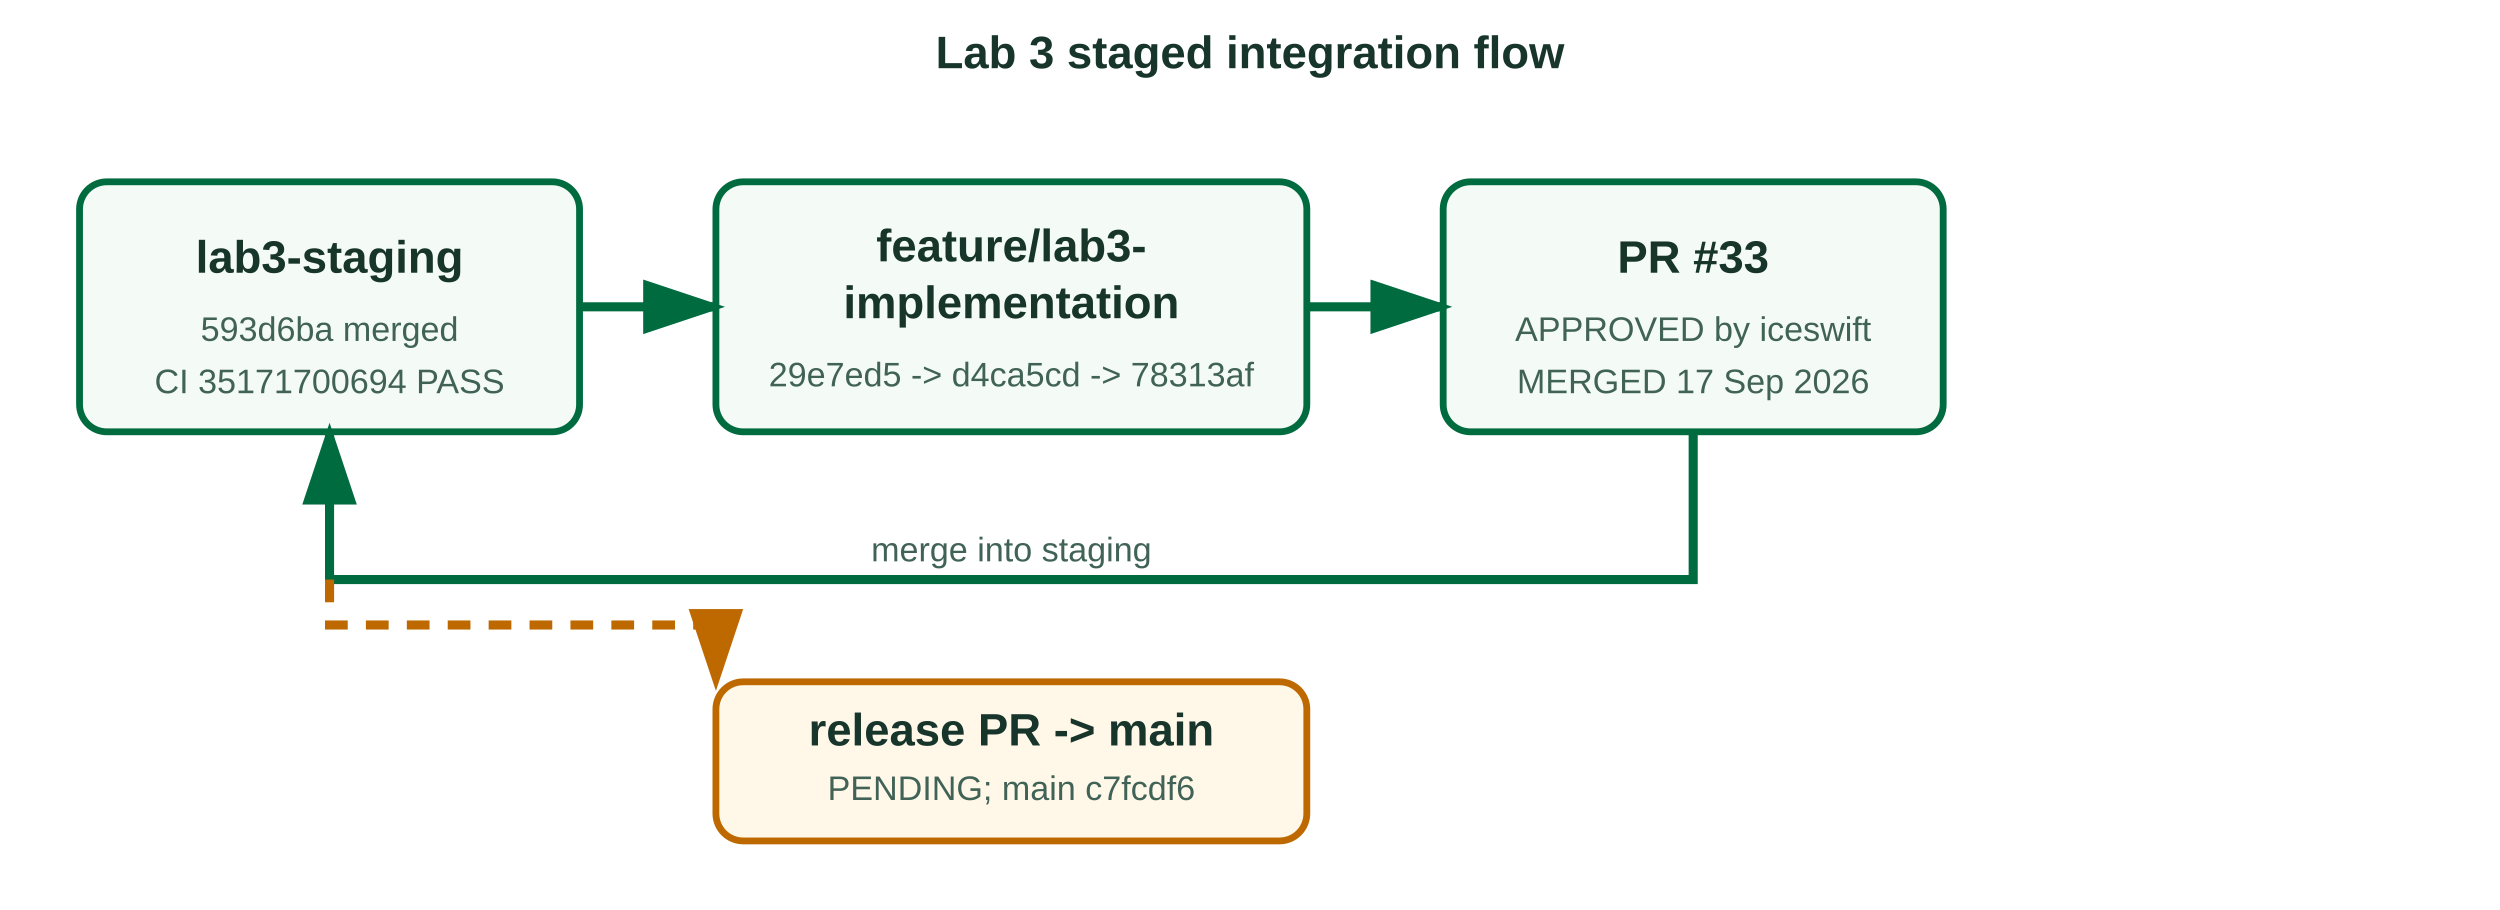
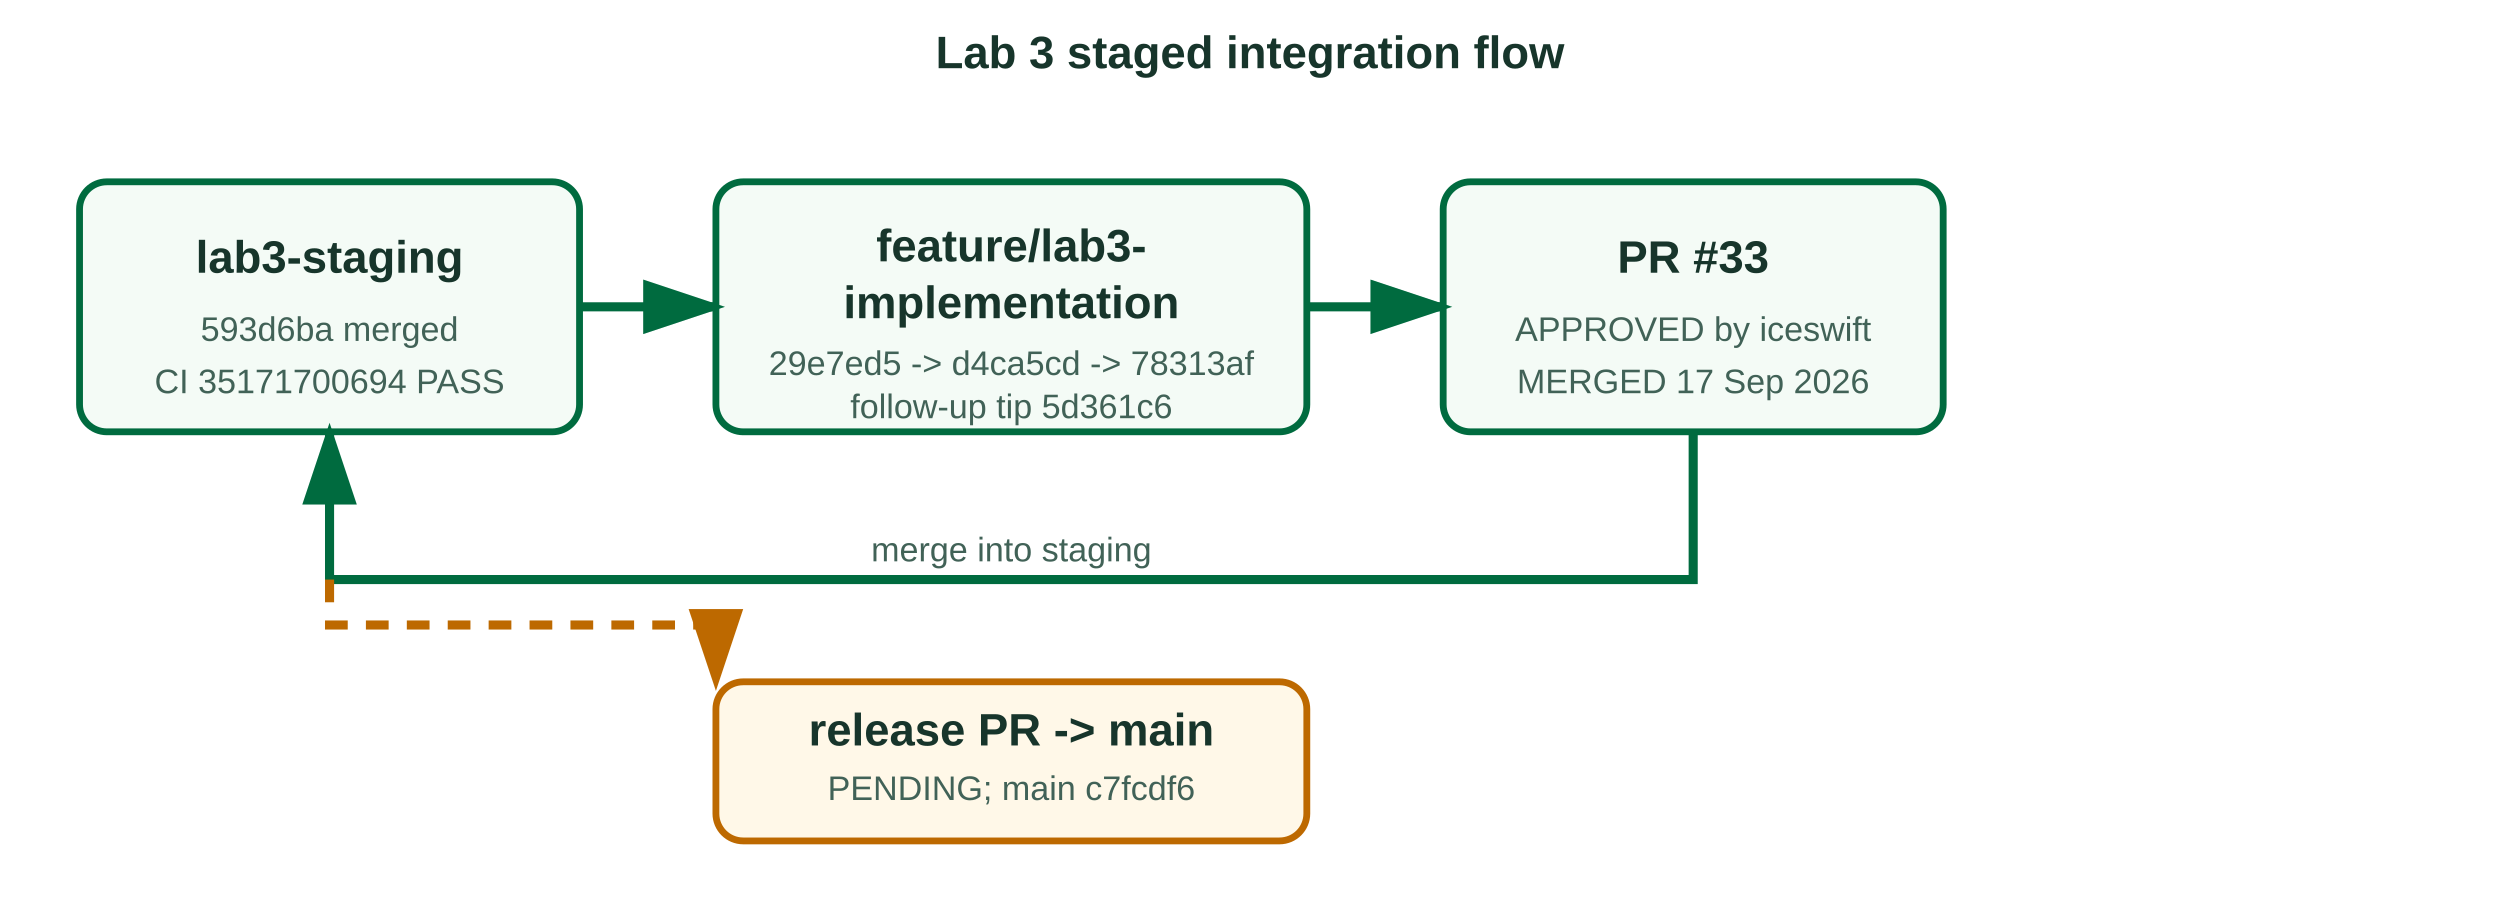
<svg xmlns="http://www.w3.org/2000/svg" width="1100" height="400" viewBox="0 0 1100 400" role="img" aria-labelledby="title desc">
  <style>
    .box { fill: #f4fbf6; stroke: #006b3f; stroke-width: 3; rx: 12; }
    .pending { fill: #fff8e8; stroke: #bd6900; stroke-width: 3; rx: 12; }
    .label { fill: #17352b; font: 700 20px Arial, sans-serif; text-anchor: middle; }
    .detail { fill: #416257; font: 15px Arial, sans-serif; text-anchor: middle; }
    .arrow { fill: none; stroke: #006b3f; stroke-width: 4; marker-end: url(#arrow); }
    .dashed { fill: none; stroke: #bd6900; stroke-width: 4; stroke-dasharray: 10 8; marker-end: url(#arrowPending); }
  </style>
  <defs>
    <marker id="arrow" markerWidth="10" markerHeight="10" refX="8" refY="3" orient="auto">
      <path d="M0,0 L0,6 L9,3 z" fill="#006b3f" />
    </marker>
    <marker id="arrowPending" markerWidth="10" markerHeight="10" refX="8" refY="3" orient="auto">
      <path d="M0,0 L0,6 L9,3 z" fill="#bd6900" />
    </marker>
  </defs>
  <text x="550" y="30" class="label">Lab 3 staged integration flow</text>
  <rect x="35" y="80" width="220" height="110" class="box" />
  <text x="145" y="120" class="label">lab3-staging</text>
  <text x="145" y="150" class="detail">593d6ba merged</text>
  <text x="145" y="173" class="detail">CI 35171700694 PASS</text>
  <rect x="315" y="80" width="260" height="110" class="box" />
  <text x="445" y="115" class="label">feature/lab3-</text>
  <text x="445" y="140" class="label">implementation</text>
-   <text x="445" y="170" class="detail">29e7ed5 -&gt; d4ca5cd -&gt; 78313af</text>
+   <text x="445" y="165" class="detail">29e7ed5 -&gt; d4ca5cd -&gt; 78313af</text>
+   <text x="445" y="184" class="detail">follow-up tip 5d361c6</text>
  <path d="M255 135 H315" class="arrow" />
  <rect x="635" y="80" width="220" height="110" class="box" />
  <text x="745" y="120" class="label">PR #33</text>
  <text x="745" y="150" class="detail">APPROVED by iceswift</text>
  <text x="745" y="173" class="detail">MERGED 17 Sep 2026</text>
  <path d="M575 135 H635" class="arrow" />
  <path d="M745 190 V255 H145 V190" class="arrow" />
  <text x="445" y="247" class="detail">merge into staging</text>
  <rect x="315" y="300" width="260" height="70" class="pending" />
  <text x="445" y="328" class="label">release PR -&gt; main</text>
  <text x="445" y="352" class="detail">PENDING; main c7fcdf6</text>
  <path d="M145 255 V275 H315 V300" class="dashed" />
</svg>
